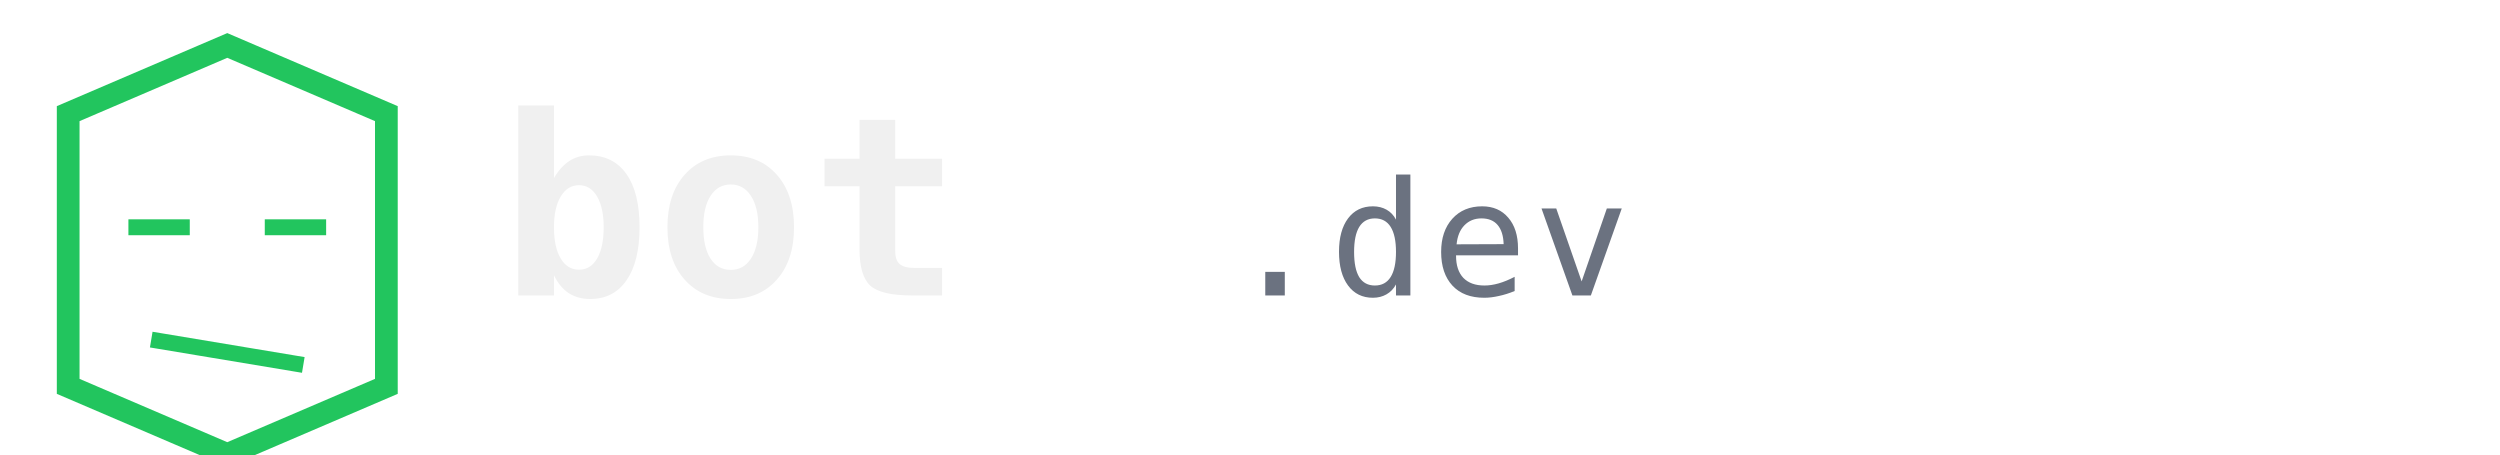
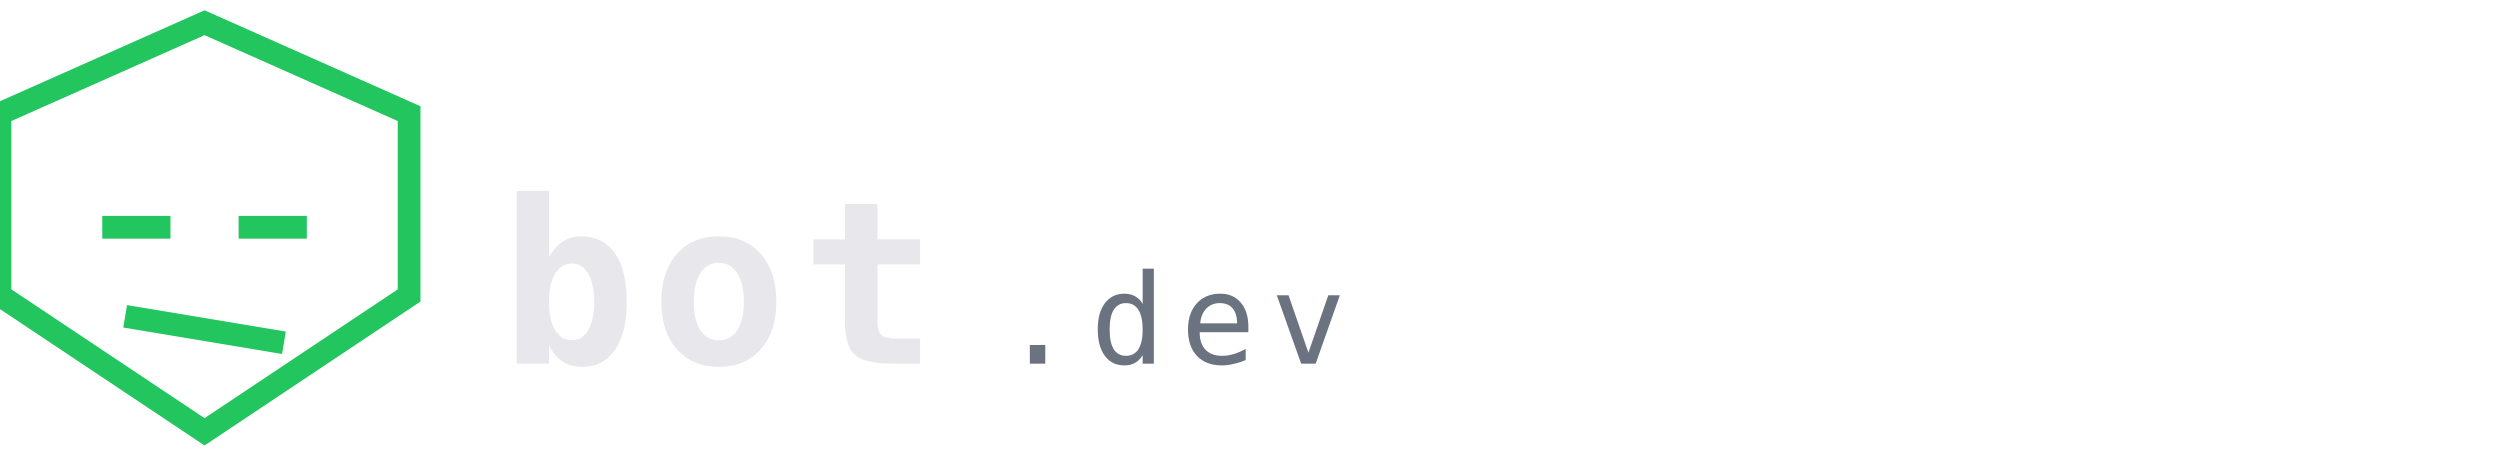
<svg xmlns="http://www.w3.org/2000/svg" viewBox="0 0 220 40" fill="none" aria-hidden="true">
-   <g stroke="#22c55e" stroke-linecap="square" stroke-linejoin="miter">
-     <path d="M 20 4 L 34 10 L 34 34 L 20 40 L 6 34 L 6 10 Z" stroke-width="2" />
-     <line x1="12" y1="20" x2="16" y2="20" stroke-width="1.4" />
-     <line x1="24" y1="20" x2="28" y2="20" stroke-width="1.4" />
-     <line x1="14" y1="30" x2="26" y2="32" stroke-width="1.4" />
+   <g stroke="#22c55e" stroke-linecap="square" stroke-linejoin="miter" stroke-width="2">
+     <path d="M 18 2 L 36 10 L 36 26 L 18 38 L 0 26 L 0 10 Z" />
+     <line x1="10" y1="20" x2="14" y2="20" />
+     <line x1="22" y1="20" x2="26" y2="20" />
+     <line x1="12" y1="28" x2="24" y2="30" />
  </g>
-   <text x="44" y="26" font-family="JetBrains Mono, SF Mono, monospace" font-size="22" font-weight="600" fill="#f0f0f0" letter-spacing="0.02em">bot</text>
-   <text x="108" y="26" font-family="JetBrains Mono, SF Mono, monospace" font-size="14" font-weight="400" fill="#6b7280" letter-spacing="0.04em">.dev</text>
+   <text x="44" y="32" font-family="JetBrains Mono, SF Mono, monospace" font-size="20" font-weight="600" letter-spacing="0.06em" fill="#e8e8ec">bot</text>
+   <text x="88" y="32" font-family="JetBrains Mono, SF Mono, monospace" font-size="11" font-weight="400" letter-spacing="0.12em" fill="#6b7280">.dev</text>
</svg>
